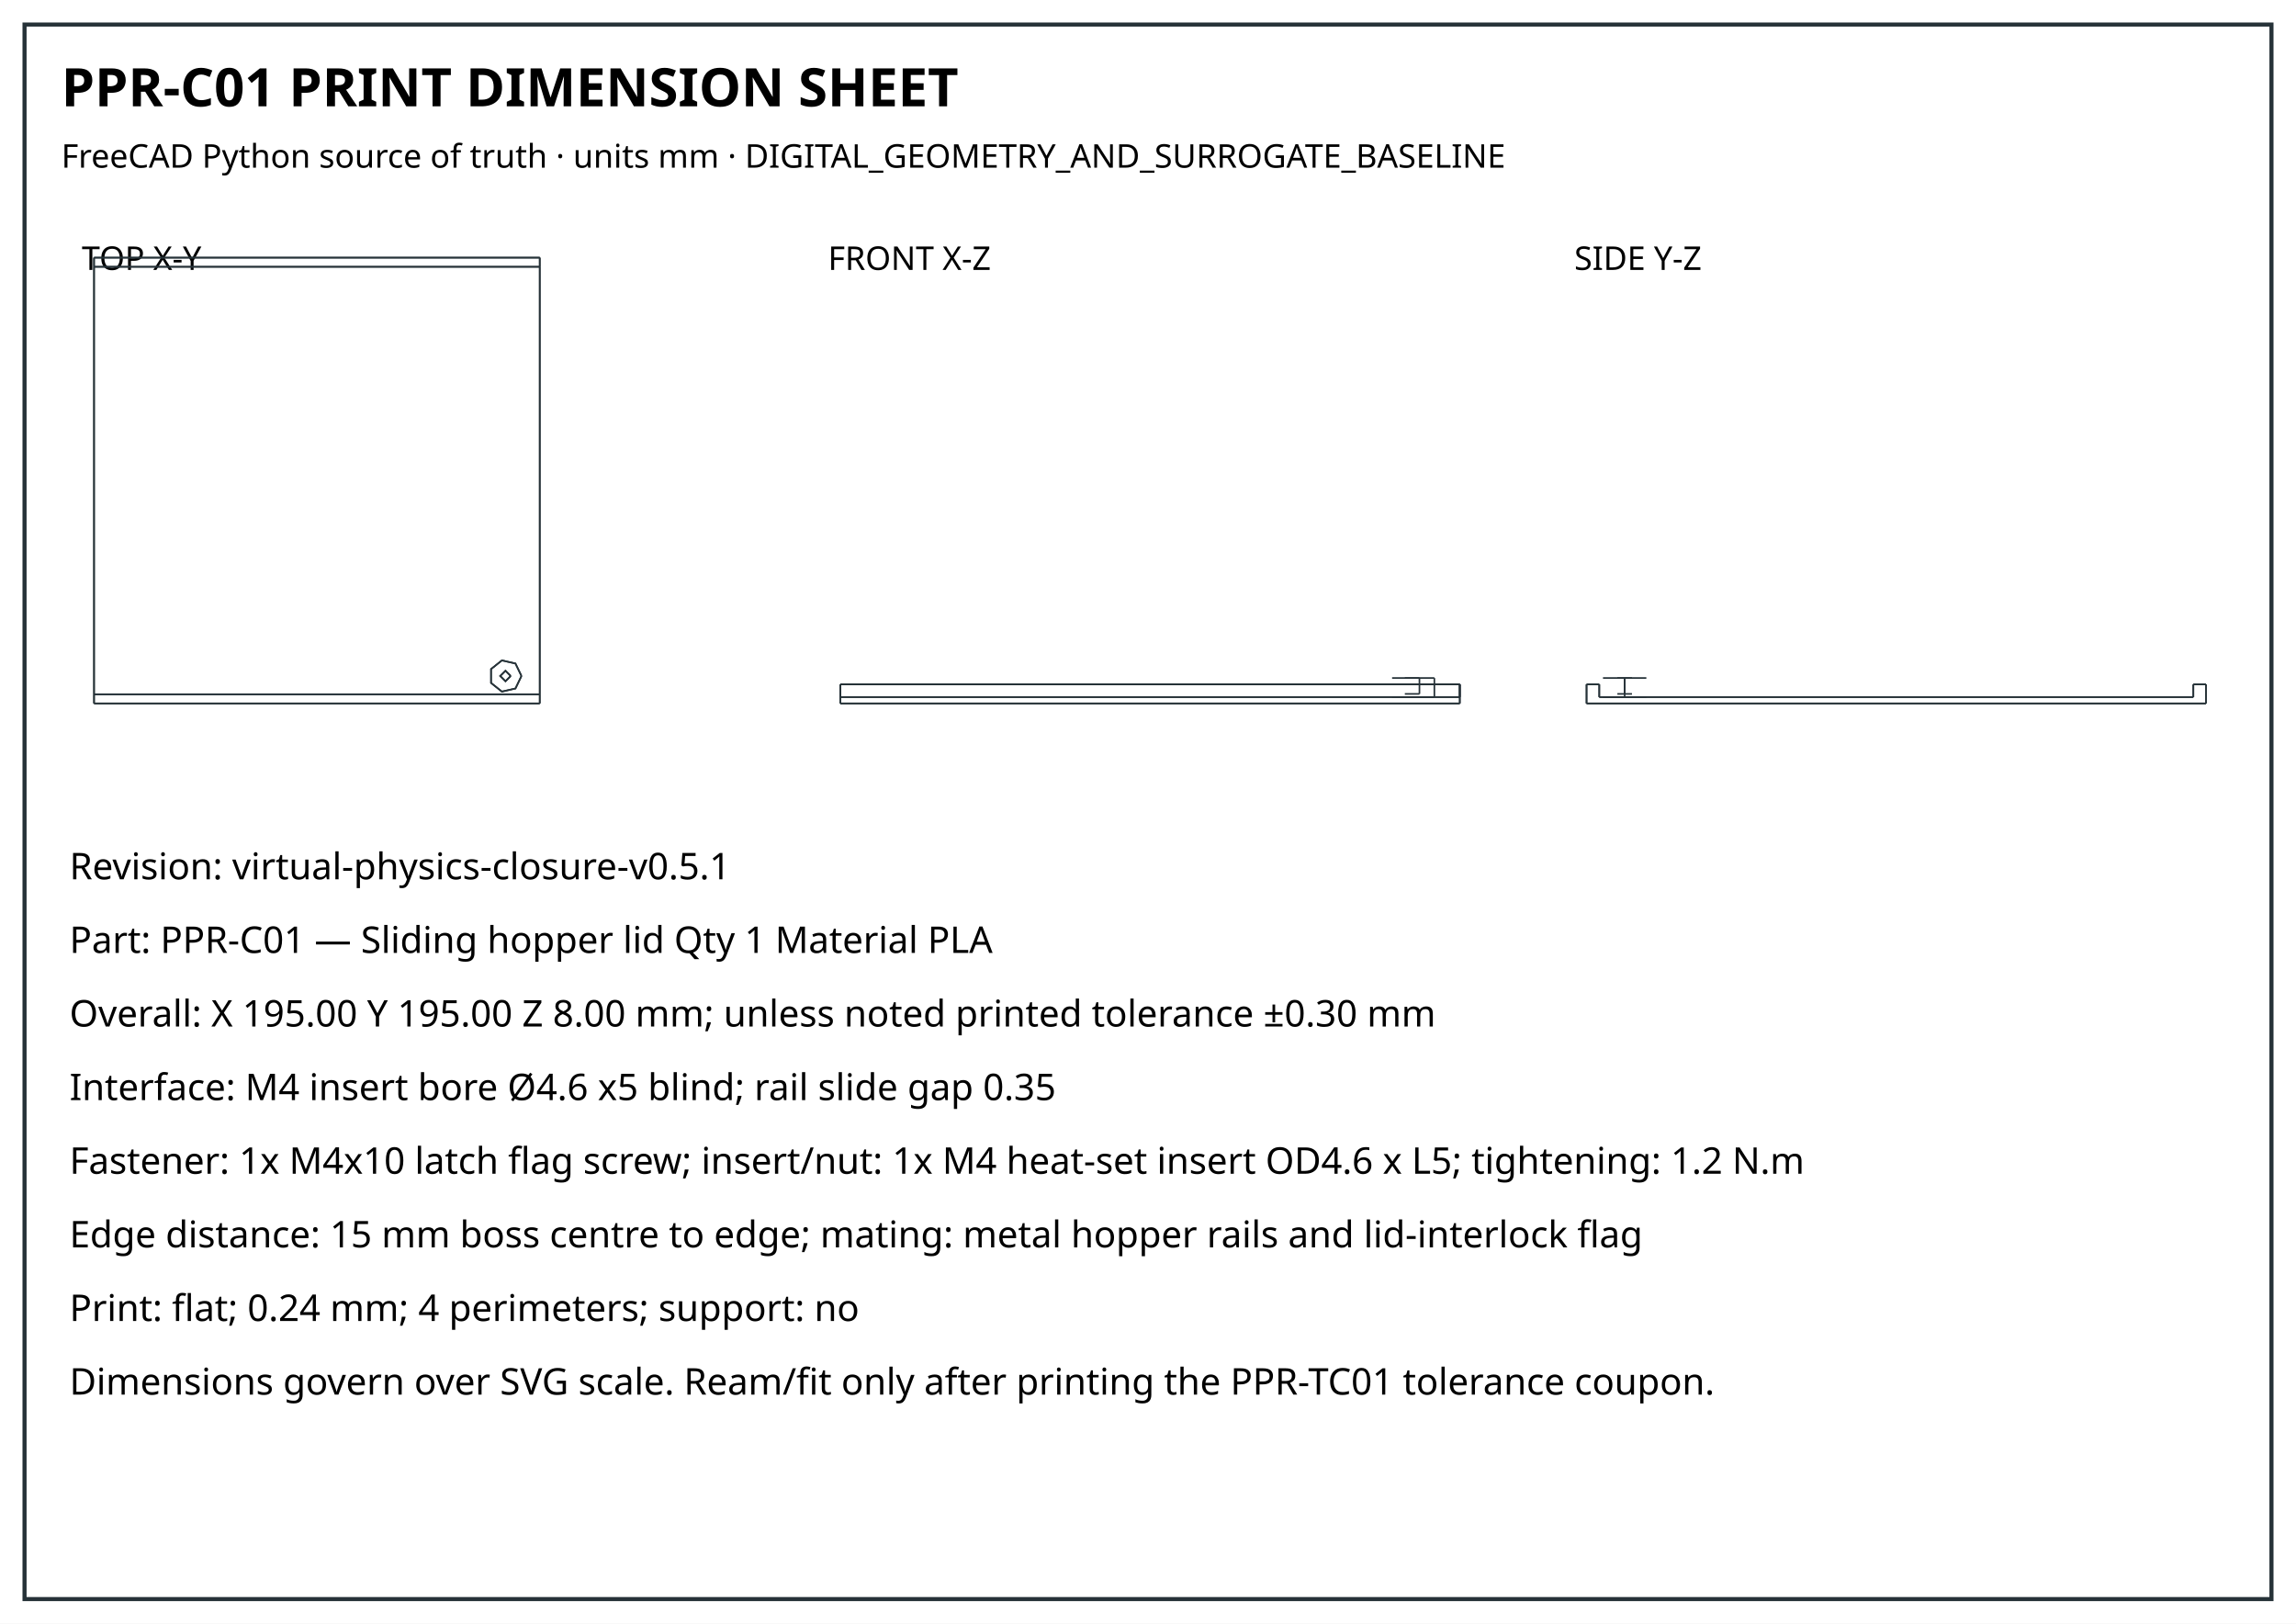
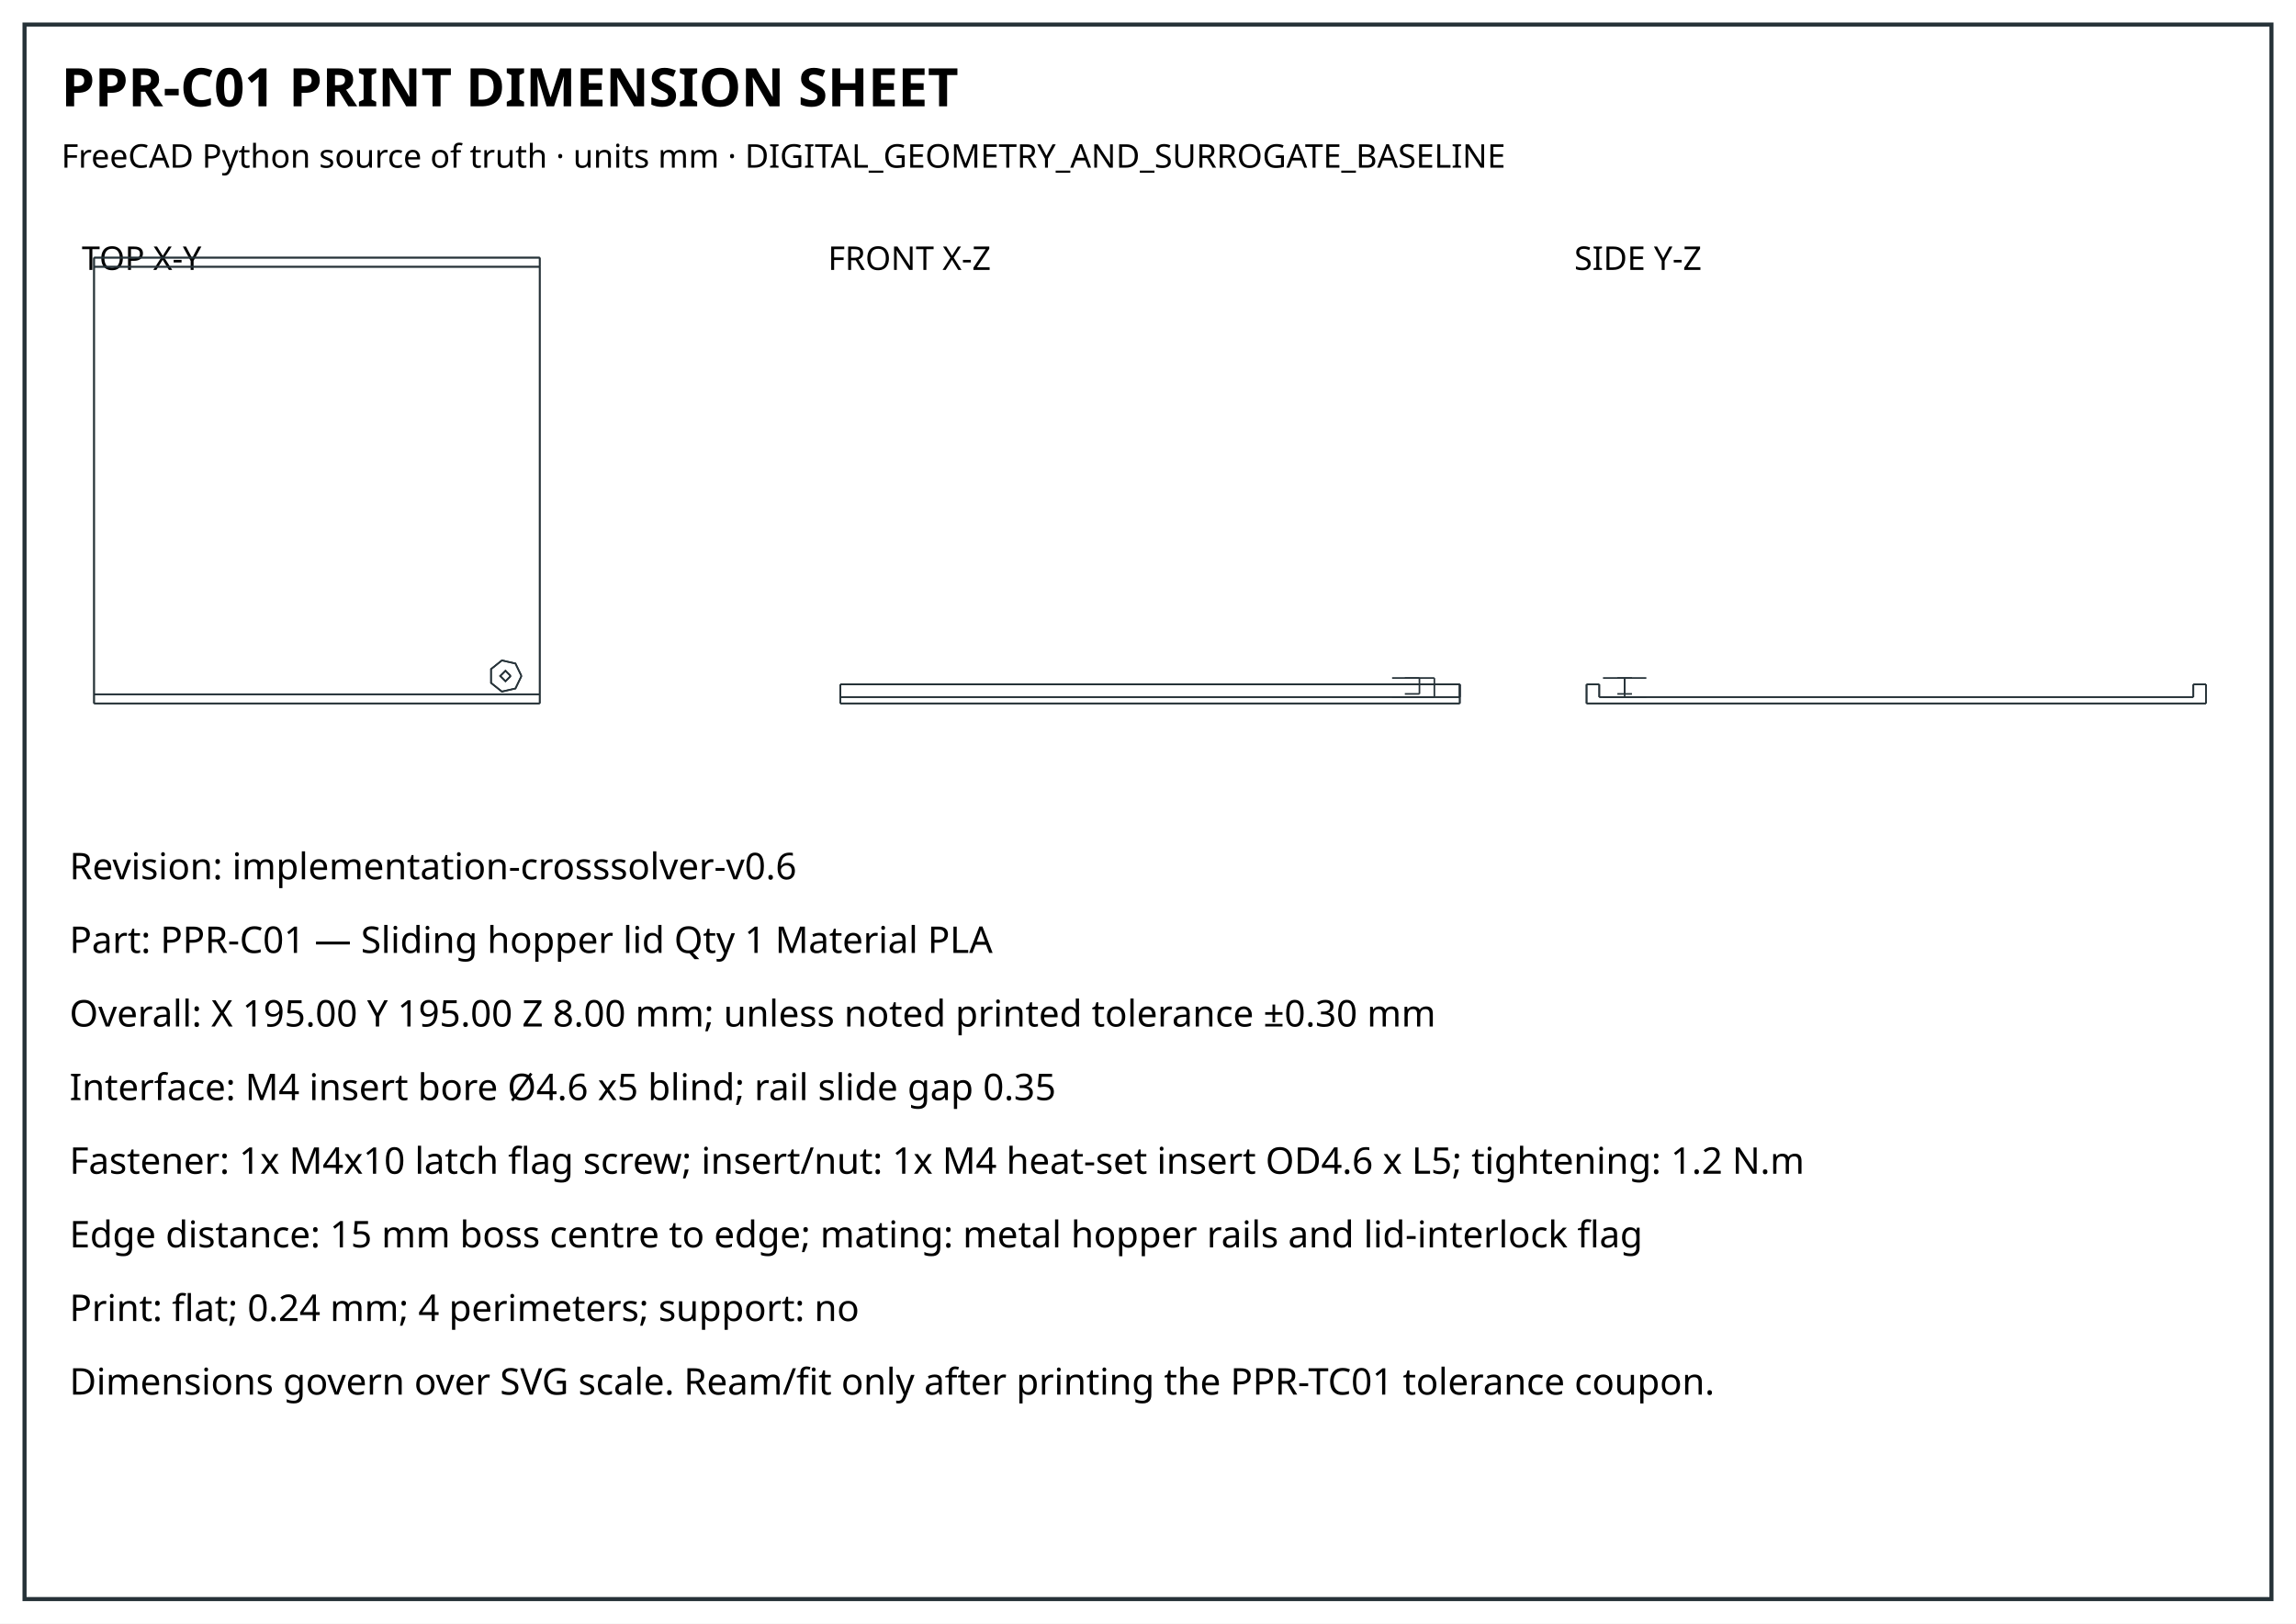
<svg xmlns="http://www.w3.org/2000/svg" width="1123" height="794" viewBox="0 0 1123 794">
  <rect width="1123" height="794" fill="white" />
  <rect x="12" y="12" width="1099" height="770" fill="none" stroke="#263238" stroke-width="2" />
  <text x="30" y="52" font-size="26" font-family="sans-serif" font-weight="bold">PPR-C01 PRINT DIMENSION SHEET</text>
  <text x="30" y="82" font-size="16" font-family="sans-serif">FreeCAD Python source of truth · units mm · DIGITAL_GEOMETRY_AND_SURROGATE_BASELINE</text>
  <g font-family="sans-serif">
    <text x="40" y="132" font-size="16">TOP X-Y</text>
    <polyline points="46.00,344.00 46.00,339.53" fill="none" stroke="#263238" stroke-width="0.8" />
    <polyline points="46.00,339.53 264.00,339.53" fill="none" stroke="#263238" stroke-width="0.8" />
    <polyline points="264.00,344.00 264.00,339.53" fill="none" stroke="#263238" stroke-width="0.8" />
    <polyline points="46.00,344.00 264.00,344.00" fill="none" stroke="#263238" stroke-width="0.8" />
    <polyline points="46.00,344.00 46.00,344.00" fill="none" stroke="#263238" stroke-width="0.8" />
    <polyline points="46.00,339.53 46.00,339.53" fill="none" stroke="#263238" stroke-width="0.8" />
    <polyline points="46.00,339.53 46.00,130.47" fill="none" stroke="#263238" stroke-width="0.8" />
    <polyline points="46.00,130.47 46.00,130.47" fill="none" stroke="#263238" stroke-width="0.8" />
    <polyline points="46.00,130.47 46.00,126.00" fill="none" stroke="#263238" stroke-width="0.8" />
    <polyline points="46.00,126.00 46.00,126.00" fill="none" stroke="#263238" stroke-width="0.8" />
    <polyline points="46.00,344.00 46.00,126.00" fill="none" stroke="#263238" stroke-width="0.8" />
    <polyline points="264.00,339.53 46.00,339.53" fill="none" stroke="#263238" stroke-width="0.8" />
    <polyline points="264.00,339.53 264.00,339.53" fill="none" stroke="#263238" stroke-width="0.8" />
    <polyline points="264.00,344.00 264.00,344.00" fill="none" stroke="#263238" stroke-width="0.8" />
    <polyline points="264.00,344.00 264.00,126.00" fill="none" stroke="#263238" stroke-width="0.8" />
    <polyline points="264.00,126.00 264.00,126.00" fill="none" stroke="#263238" stroke-width="0.8" />
    <polyline points="264.00,130.47 264.00,126.00" fill="none" stroke="#263238" stroke-width="0.8" />
    <polyline points="264.00,130.47 264.00,130.47" fill="none" stroke="#263238" stroke-width="0.8" />
    <polyline points="264.00,339.53 264.00,130.47" fill="none" stroke="#263238" stroke-width="0.8" />
    <polyline points="46.00,344.00 264.00,344.00" fill="none" stroke="#263238" stroke-width="0.8" />
    <polyline points="264.00,130.47 46.00,130.47" fill="none" stroke="#263238" stroke-width="0.8" />
    <polyline points="255.06,330.58 252.11,324.47 245.49,322.96 240.18,327.19 240.18,333.98 245.49,338.21 252.11,336.70 255.06,330.58" fill="none" stroke="#263238" stroke-width="0.8" />
    <polyline points="46.00,130.47 264.00,130.47" fill="none" stroke="#263238" stroke-width="0.8" />
    <polyline points="46.00,126.00 264.00,126.00" fill="none" stroke="#263238" stroke-width="0.8" />
    <polyline points="46.00,126.00 264.00,126.00" fill="none" stroke="#263238" stroke-width="0.8" />
    <polyline points="255.06,330.58 255.06,330.58" fill="none" stroke="#263238" stroke-width="0.8" />
    <polyline points="255.06,330.58 252.11,324.47 245.49,322.96 240.18,327.19 240.18,333.98 245.49,338.21 252.11,336.70 255.06,330.58" fill="none" stroke="#263238" stroke-width="0.8" />
    <polyline points="249.80,330.58 247.23,328.01 244.66,330.58 247.23,333.16 249.80,330.58" fill="none" stroke="#263238" stroke-width="0.8" />
    <polyline points="249.80,330.58 249.80,330.58" fill="none" stroke="#263238" stroke-width="0.8" />
    <polyline points="249.80,330.58 247.23,328.01 244.66,330.58 247.23,333.16 249.80,330.58" fill="none" stroke="#263238" stroke-width="0.8" />
    <text x="405" y="132" font-size="16">FRONT X-Z</text>
    <polyline points="411.00,334.68 411.00,334.68" fill="none" stroke="#263238" stroke-width="0.8" />
    <polyline points="411.00,334.68 714.00,334.68" fill="none" stroke="#263238" stroke-width="0.8" />
    <polyline points="714.00,334.68 714.00,334.68" fill="none" stroke="#263238" stroke-width="0.8" />
    <polyline points="411.00,334.68 714.00,334.68" fill="none" stroke="#263238" stroke-width="0.8" />
    <polyline points="411.00,344.00 411.00,334.68" fill="none" stroke="#263238" stroke-width="0.8" />
    <polyline points="411.00,340.89 411.00,334.68" fill="none" stroke="#263238" stroke-width="0.8" />
    <polyline points="411.00,340.89 411.00,340.89" fill="none" stroke="#263238" stroke-width="0.8" />
    <polyline points="411.00,340.89 411.00,334.68" fill="none" stroke="#263238" stroke-width="0.8" />
    <polyline points="411.00,334.68 411.00,334.68" fill="none" stroke="#263238" stroke-width="0.8" />
    <polyline points="411.00,344.00 411.00,334.68" fill="none" stroke="#263238" stroke-width="0.8" />
    <polyline points="411.00,344.00 411.00,344.00" fill="none" stroke="#263238" stroke-width="0.8" />
    <polyline points="714.00,340.89 411.00,340.89" fill="none" stroke="#263238" stroke-width="0.8" />
    <polyline points="714.00,340.89 714.00,334.68" fill="none" stroke="#263238" stroke-width="0.8" />
    <polyline points="714.00,344.00 714.00,334.68" fill="none" stroke="#263238" stroke-width="0.8" />
    <polyline points="714.00,344.00 714.00,344.00" fill="none" stroke="#263238" stroke-width="0.8" />
    <polyline points="714.00,344.00 714.00,334.68" fill="none" stroke="#263238" stroke-width="0.8" />
    <polyline points="714.00,334.68 714.00,334.68" fill="none" stroke="#263238" stroke-width="0.8" />
    <polyline points="714.00,340.89 714.00,334.68" fill="none" stroke="#263238" stroke-width="0.8" />
    <polyline points="714.00,340.89 714.00,340.89" fill="none" stroke="#263238" stroke-width="0.8" />
    <polyline points="411.00,344.00 714.00,344.00" fill="none" stroke="#263238" stroke-width="0.8" />
    <polyline points="714.00,340.89 411.00,340.89" fill="none" stroke="#263238" stroke-width="0.8" />
    <polyline points="701.57,340.89 697.47,340.89 688.27,340.89 680.89,340.89 680.89,340.89 688.27,340.89 697.47,340.89 701.57,340.89" fill="none" stroke="#263238" stroke-width="0.8" />
    <polyline points="411.00,334.68 714.00,334.68" fill="none" stroke="#263238" stroke-width="0.8" />
    <polyline points="411.00,334.68 714.00,334.68" fill="none" stroke="#263238" stroke-width="0.8" />
    <polyline points="411.00,344.00 714.00,344.00" fill="none" stroke="#263238" stroke-width="0.8" />
    <polyline points="701.57,340.89 701.57,331.57" fill="none" stroke="#263238" stroke-width="0.8" />
    <polyline points="701.57,331.57 697.47,331.57 688.27,331.57 680.89,331.57 680.89,331.57 688.27,331.57 697.47,331.57 701.57,331.57" fill="none" stroke="#263238" stroke-width="0.8" />
    <polyline points="694.27,331.57 690.69,331.57 687.12,331.57 690.69,331.57 694.27,331.57" fill="none" stroke="#263238" stroke-width="0.8" />
    <polyline points="694.27,339.34 694.27,331.57" fill="none" stroke="#263238" stroke-width="0.8" />
    <polyline points="694.27,339.34 690.69,339.34 687.12,339.34 690.69,339.34 694.27,339.34" fill="none" stroke="#263238" stroke-width="0.8" />
    <text x="770" y="132" font-size="16">SIDE Y-Z</text>
    <polyline points="776.00,334.68 782.22,334.68" fill="none" stroke="#263238" stroke-width="0.8" />
    <polyline points="782.22,334.68 782.22,334.68" fill="none" stroke="#263238" stroke-width="0.8" />
    <polyline points="776.00,334.68 782.22,334.68" fill="none" stroke="#263238" stroke-width="0.8" />
    <polyline points="776.00,334.68 776.00,334.68" fill="none" stroke="#263238" stroke-width="0.8" />
    <polyline points="776.00,344.00 776.00,334.68" fill="none" stroke="#263238" stroke-width="0.8" />
    <polyline points="782.22,340.89 782.22,334.68" fill="none" stroke="#263238" stroke-width="0.8" />
    <polyline points="782.22,340.89 1072.78,340.89" fill="none" stroke="#263238" stroke-width="0.8" />
    <polyline points="1072.78,340.89 1072.78,334.68" fill="none" stroke="#263238" stroke-width="0.8" />
    <polyline points="1072.78,334.68 1079.00,334.68" fill="none" stroke="#263238" stroke-width="0.8" />
    <polyline points="1079.00,344.00 1079.00,334.68" fill="none" stroke="#263238" stroke-width="0.8" />
    <polyline points="776.00,344.00 1079.00,344.00" fill="none" stroke="#263238" stroke-width="0.8" />
    <polyline points="782.22,340.89 782.22,340.89" fill="none" stroke="#263238" stroke-width="0.8" />
    <polyline points="782.22,340.89 782.22,334.68" fill="none" stroke="#263238" stroke-width="0.8" />
    <polyline points="776.00,344.00 776.00,334.68" fill="none" stroke="#263238" stroke-width="0.8" />
    <polyline points="776.00,344.00 1079.00,344.00" fill="none" stroke="#263238" stroke-width="0.8" />
    <polyline points="1079.00,344.00 1079.00,334.68" fill="none" stroke="#263238" stroke-width="0.8" />
    <polyline points="1072.78,334.68 1079.00,334.68" fill="none" stroke="#263238" stroke-width="0.8" />
    <polyline points="1072.78,340.89 1072.78,334.68" fill="none" stroke="#263238" stroke-width="0.8" />
    <polyline points="782.22,340.89 1072.78,340.89" fill="none" stroke="#263238" stroke-width="0.8" />
    <polyline points="776.00,344.00 776.00,344.00" fill="none" stroke="#263238" stroke-width="0.8" />
    <polyline points="1072.78,340.89 1072.78,340.89" fill="none" stroke="#263238" stroke-width="0.8" />
    <polyline points="794.65,340.89 803.15,340.89 805.25,340.89 799.37,340.89 789.93,340.89 784.04,340.89 786.14,340.89 794.65,340.89" fill="none" stroke="#263238" stroke-width="0.8" />
    <polyline points="1072.78,334.68 1072.78,334.68" fill="none" stroke="#263238" stroke-width="0.8" />
    <polyline points="1079.00,334.68 1079.00,334.68" fill="none" stroke="#263238" stroke-width="0.8" />
    <polyline points="1079.00,344.00 1079.00,344.00" fill="none" stroke="#263238" stroke-width="0.8" />
    <polyline points="794.65,340.89 794.65,331.57" fill="none" stroke="#263238" stroke-width="0.8" />
    <polyline points="794.65,331.57 803.15,331.57 805.25,331.57 799.37,331.57 789.93,331.57 784.04,331.57 786.14,331.57 794.65,331.57" fill="none" stroke="#263238" stroke-width="0.8" />
    <polyline points="794.65,331.57 798.22,331.57 794.65,331.57 791.07,331.57 794.65,331.57" fill="none" stroke="#263238" stroke-width="0.8" />
    <polyline points="794.65,339.34 794.65,331.57" fill="none" stroke="#263238" stroke-width="0.8" />
    <polyline points="794.65,339.34 798.22,339.34 794.65,339.34 791.07,339.34 794.65,339.34" fill="none" stroke="#263238" stroke-width="0.8" />
-     <text x="34" y="430" font-size="18">Revision: virtual-physics-closure-v0.5.1</text>
+     <text x="34" y="430" font-size="18">Revision: implementation-crosssolver-v0.6</text>
    <text x="34" y="466" font-size="18">Part: PPR-C01 — Sliding hopper lid  Qty 1  Material PLA</text>
    <text x="34" y="502" font-size="18">Overall: X 195.00  Y 195.00  Z 8.00 mm; unless noted printed tolerance ±0.30 mm</text>
    <text x="34" y="538" font-size="18">Interface: M4 insert bore Ø4.6 x5 blind; rail slide gap 0.35</text>
    <text x="34" y="574" font-size="18">Fastener: 1x M4x10 latch flag screw; insert/nut: 1x M4 heat-set insert OD4.6 x L5; tightening: 1.2 N.m</text>
    <text x="34" y="610" font-size="18">Edge distance: 15 mm boss centre to edge; mating: metal hopper rails and lid-interlock flag</text>
    <text x="34" y="646" font-size="18">Print: flat; 0.24 mm; 4 perimeters; support: no</text>
    <text x="34" y="682" font-size="18">Dimensions govern over SVG scale. Ream/fit only after printing the PPR-TC01 tolerance coupon.</text>
  </g>
</svg>
